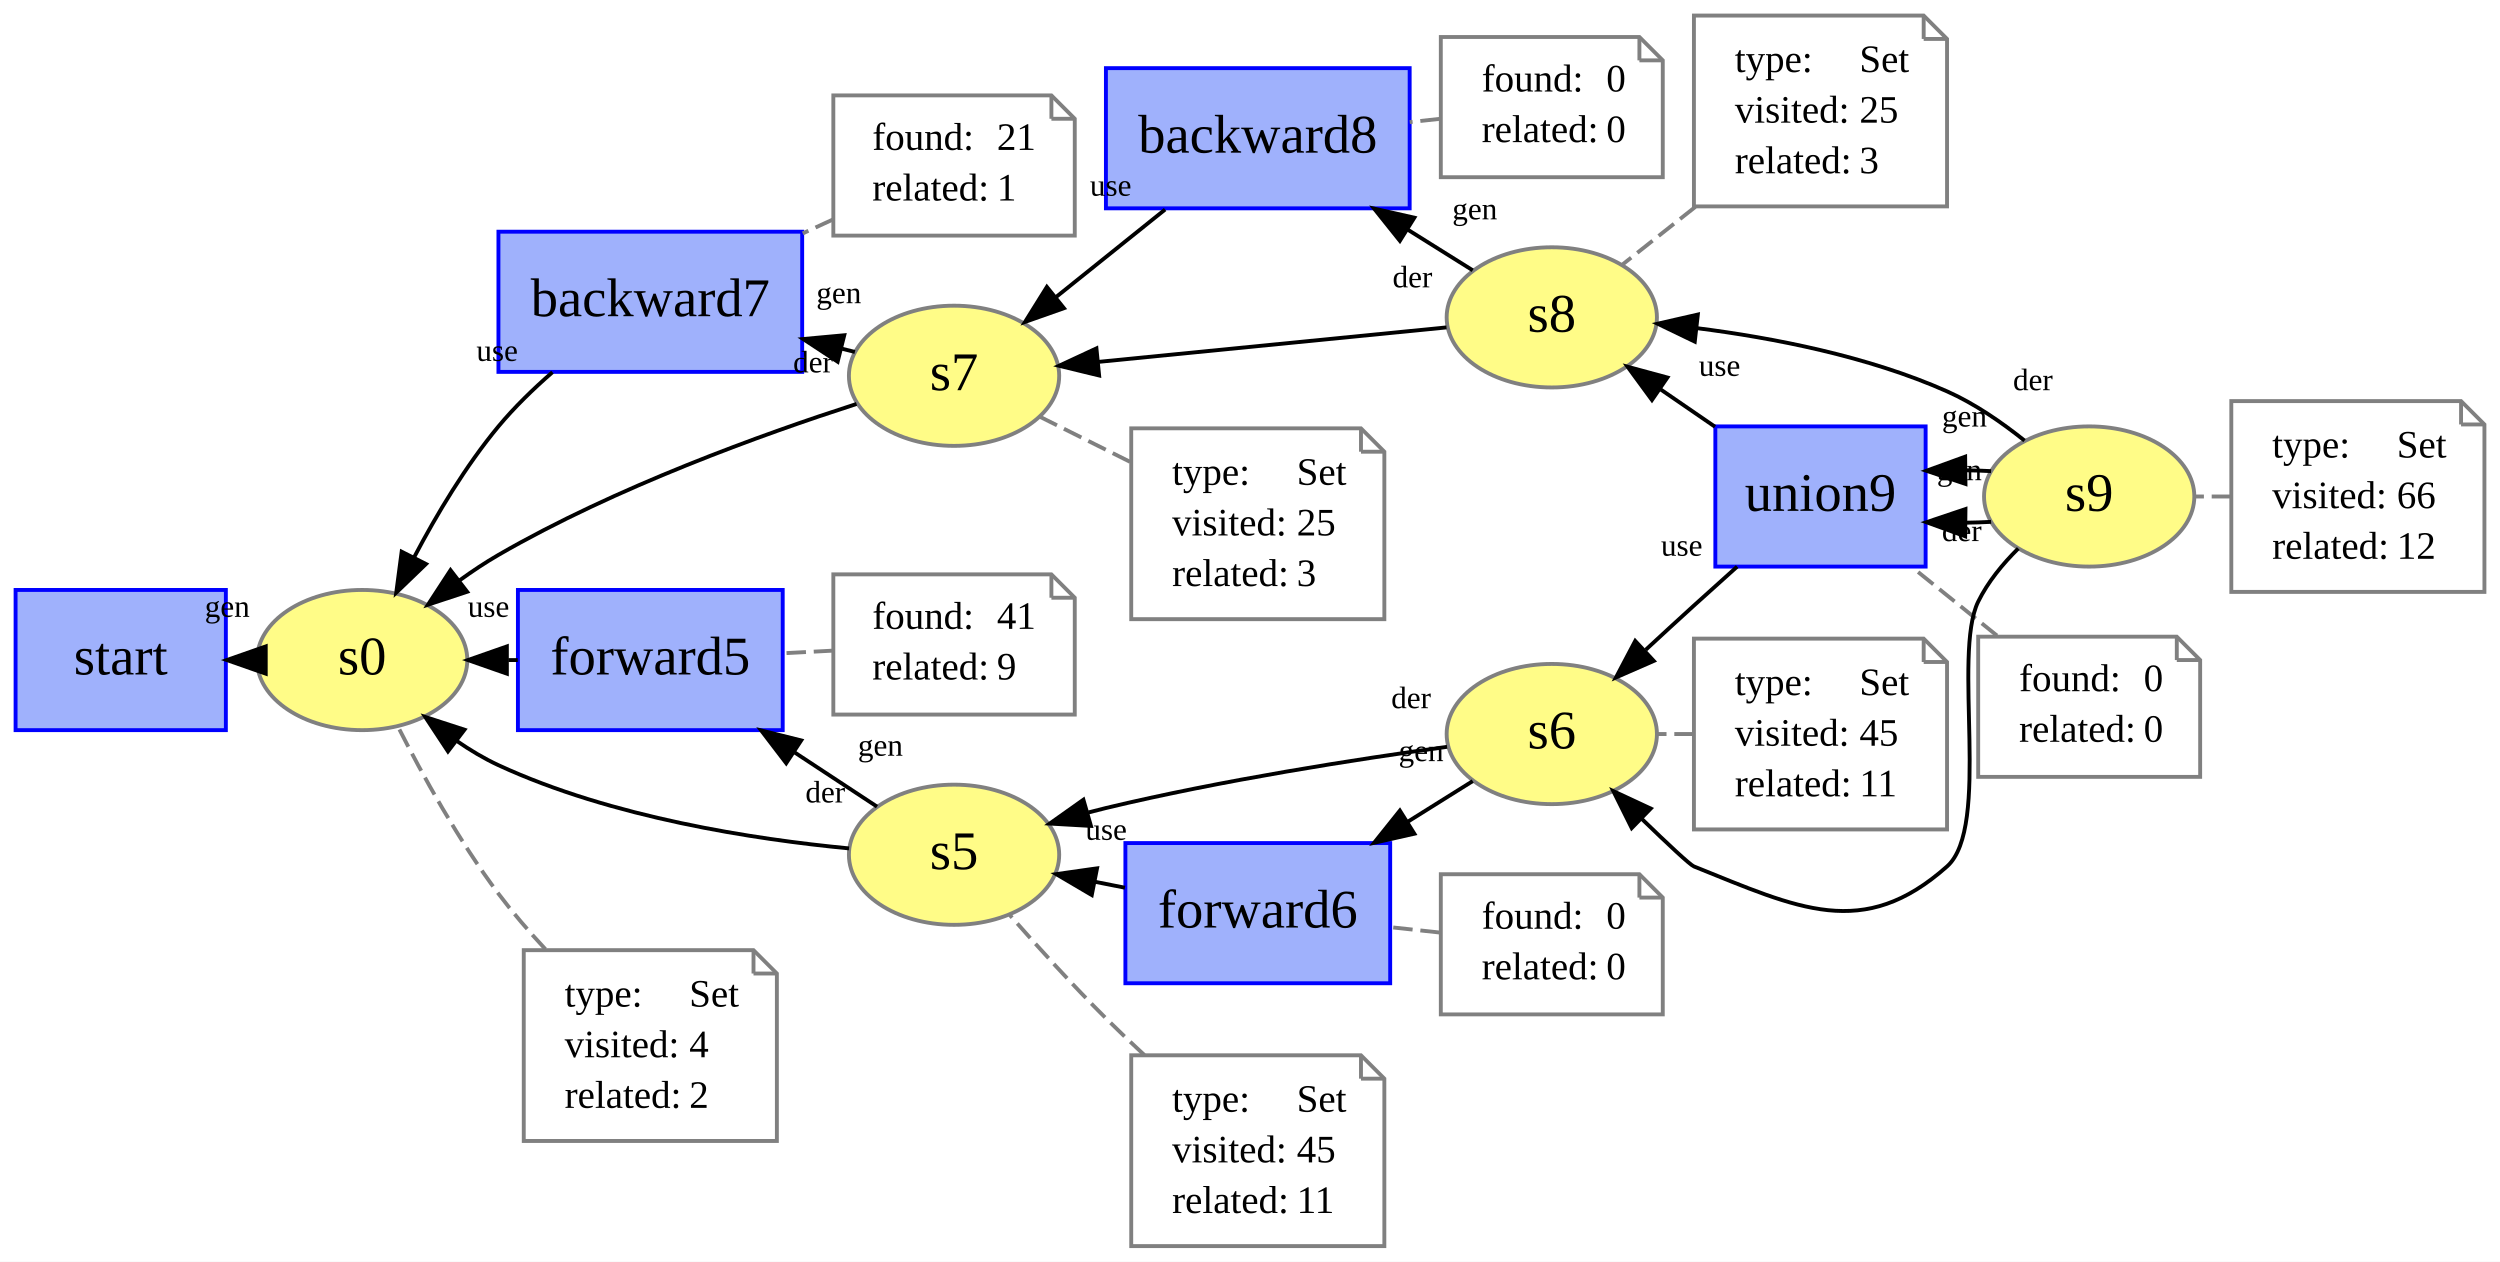
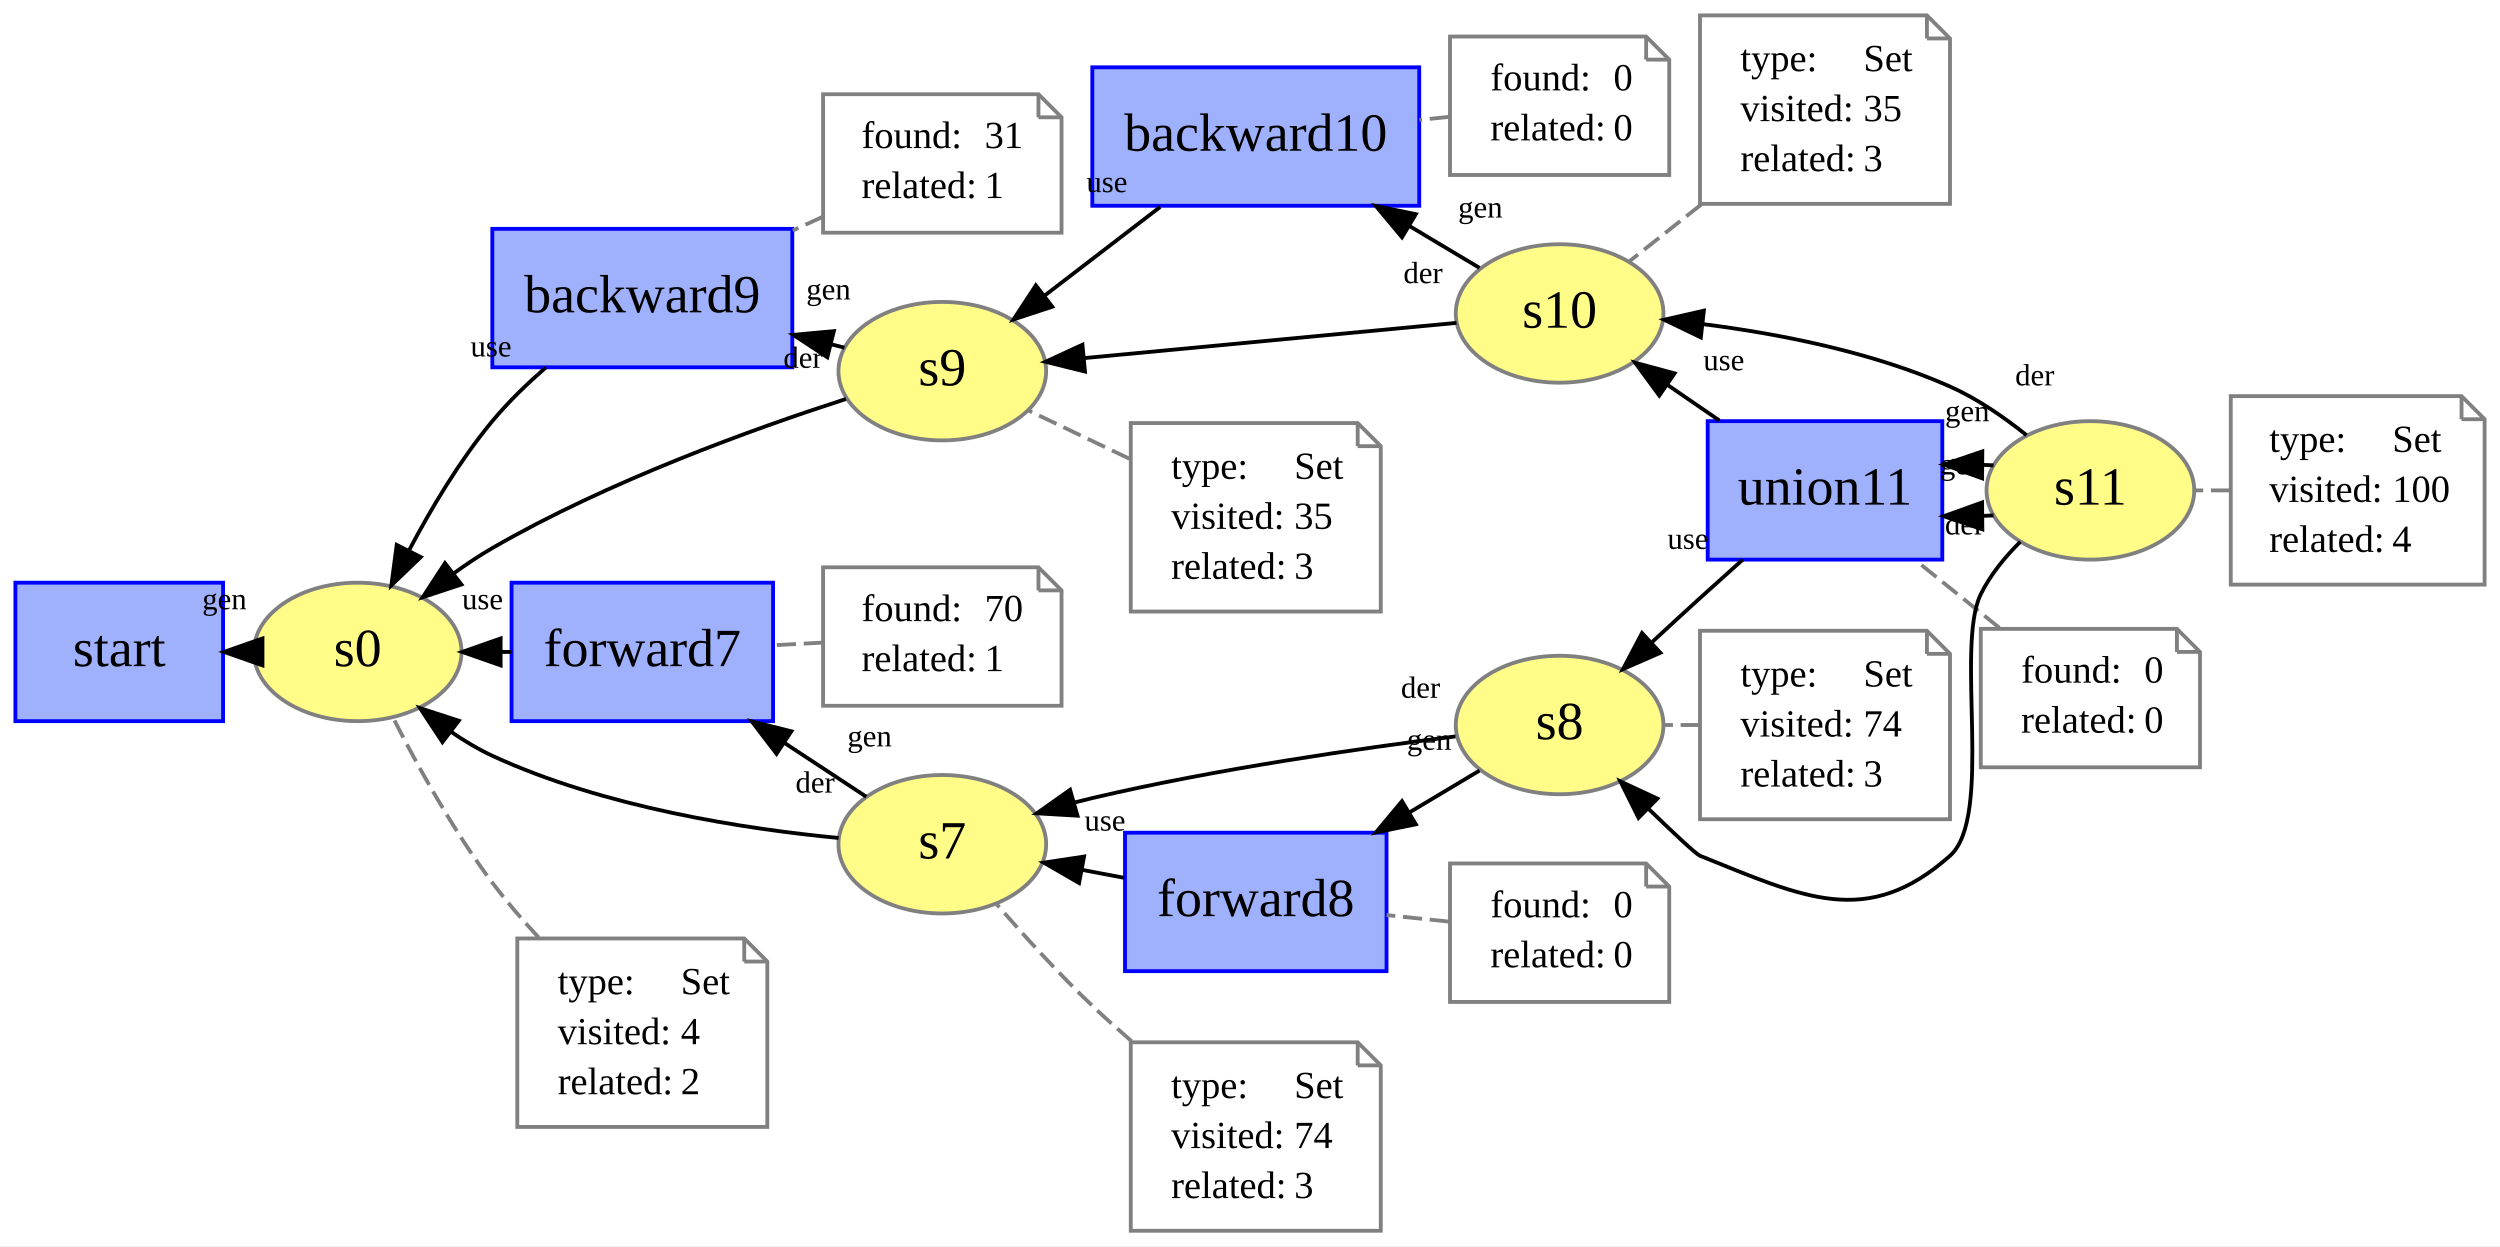
- <svg xmlns="http://www.w3.org/2000/svg" xmlns:xlink="http://www.w3.org/1999/xlink" width="642pt" height="324pt" viewBox="0.00 0.00 642.00 324.00">
+ <svg xmlns="http://www.w3.org/2000/svg" xmlns:xlink="http://www.w3.org/1999/xlink" width="650pt" height="324pt" viewBox="0.00 0.00 650.00 324.00">
  <g id="graph0" class="graph" transform="scale(1 1) rotate(0) translate(4 320)">
-     <polygon fill="white" stroke="none" points="-4,4 -4,-320 638,-320 638,4 -4,4" />
+     <polygon fill="white" stroke="none" points="-4,4 -4,-320 646,-320 646,4 -4,4" />
    <g id="node1" class="node">
      <g id="a_node1">
-         <a xlink:href="http://example.org/union9" xlink:title="union9">
-           <polygon fill="#9fb1fc" stroke="#0000ff" points="490.5,-210.5 436.5,-210.5 436.5,-174.5 490.5,-174.5 490.5,-210.5" />
-           <text text-anchor="middle" x="463.5" y="-188.8" font-family="Times New Roman,serif" font-size="14.00">union9</text>
+         <a xlink:href="http://example.org/union11" xlink:title="union11">
+           <polygon fill="#9fb1fc" stroke="#0000ff" points="501,-210.5 440,-210.5 440,-174.5 501,-174.5 501,-210.5" />
+           <text text-anchor="middle" x="470.5" y="-188.8" font-family="Times New Roman,serif" font-size="14.00">union11</text>
        </a>
      </g>
    </g>
    <g id="node14" class="node">
      <g id="a_node14">
-         <a xlink:href="http://example.org/s6" xlink:title="s6">
-           <ellipse fill="#fffc87" stroke="#808080" cx="394.5" cy="-131.5" rx="27" ry="18" />
-           <text text-anchor="middle" x="394.5" y="-127.8" font-family="Times New Roman,serif" font-size="14.00">s6</text>
+         <a xlink:href="http://example.org/s8" xlink:title="s8">
+           <ellipse fill="#fffc87" stroke="#808080" cx="401.5" cy="-131.5" rx="27" ry="18" />
+           <text text-anchor="middle" x="401.5" y="-127.8" font-family="Times New Roman,serif" font-size="14.00">s8</text>
        </a>
      </g>
    </g>
    <g id="edge12" class="edge">
-       <path fill="none" stroke="black" d="M442.107,-174.492C438.398,-171.183 434.573,-167.748 431,-164.5 426.978,-160.844 422.726,-156.932 418.615,-153.126" />
-       <polygon fill="black" stroke="black" points="420.691,-150.277 410.983,-146.032 415.925,-155.404 420.691,-150.277" />
-       <text text-anchor="middle" x="427.861" y="-177.287" font-family="Times New Roman,serif" font-size="8.00">use</text>
+       <path fill="none" stroke="black" d="M449.107,-174.492C445.398,-171.183 441.573,-167.748 438,-164.5 433.978,-160.844 429.726,-156.932 425.615,-153.126" />
+       <polygon fill="black" stroke="black" points="427.691,-150.277 417.983,-146.032 422.925,-155.404 427.691,-150.277" />
+       <text text-anchor="middle" x="434.861" y="-177.287" font-family="Times New Roman,serif" font-size="8.00">use</text>
    </g>
    <g id="node16" class="node">
      <g id="a_node16">
-         <a xlink:href="http://example.org/s8" xlink:title="s8">
-           <ellipse fill="#fffc87" stroke="#808080" cx="394.5" cy="-238.5" rx="27" ry="18" />
-           <text text-anchor="middle" x="394.5" y="-234.8" font-family="Times New Roman,serif" font-size="14.00">s8</text>
+         <a xlink:href="http://example.org/s10" xlink:title="s10">
+           <ellipse fill="#fffc87" stroke="#808080" cx="401.5" cy="-238.5" rx="27" ry="18" />
+           <text text-anchor="middle" x="401.5" y="-234.8" font-family="Times New Roman,serif" font-size="14.00">s10</text>
        </a>
      </g>
    </g>
    <g id="edge15" class="edge">
-       <path fill="none" stroke="black" d="M436.404,-210.417C431.837,-213.553 427.076,-216.821 422.485,-219.973" />
-       <polygon fill="black" stroke="black" points="420.223,-217.28 413.96,-225.826 424.185,-223.051 420.223,-217.28" />
-       <text text-anchor="middle" x="437.574" y="-223.471" font-family="Times New Roman,serif" font-size="8.00">use</text>
+       <path fill="none" stroke="black" d="M443.02,-210.68C438.562,-213.741 433.93,-216.921 429.461,-219.99" />
+       <polygon fill="black" stroke="black" points="427.415,-217.149 421.152,-225.694 431.377,-222.919 427.415,-217.149" />
+       <text text-anchor="middle" x="444.189" y="-223.735" font-family="Times New Roman,serif" font-size="8.00">use</text>
    </g>
    <g id="node2" class="node">
-       <polygon fill="none" stroke="gray" points="555,-156.5 504,-156.5 504,-120.5 561,-120.5 561,-150.5 555,-156.5" />
-       <polyline fill="none" stroke="gray" points="555,-156.5 555,-150.5 " />
-       <polyline fill="none" stroke="gray" points="561,-150.5 555,-150.5 " />
-       <text text-anchor="start" x="514.5" y="-142.5" font-family="Times New Roman,serif" font-size="10.00">found:</text>
-       <text text-anchor="start" x="546.5" y="-142.5" font-family="Times New Roman,serif" font-size="10.00">0</text>
-       <text text-anchor="start" x="514.5" y="-129.5" font-family="Times New Roman,serif" font-size="10.00">related:</text>
-       <text text-anchor="start" x="546.5" y="-129.5" font-family="Times New Roman,serif" font-size="10.00">0</text>
+       <polygon fill="none" stroke="gray" points="562,-156.5 511,-156.5 511,-120.5 568,-120.5 568,-150.5 562,-156.5" />
+       <polyline fill="none" stroke="gray" points="562,-156.5 562,-150.5 " />
+       <polyline fill="none" stroke="gray" points="568,-150.5 562,-150.5 " />
+       <text text-anchor="start" x="521.5" y="-142.5" font-family="Times New Roman,serif" font-size="10.00">found:</text>
+       <text text-anchor="start" x="553.5" y="-142.5" font-family="Times New Roman,serif" font-size="10.00">0</text>
+       <text text-anchor="start" x="521.5" y="-129.5" font-family="Times New Roman,serif" font-size="10.00">related:</text>
+       <text text-anchor="start" x="553.5" y="-129.5" font-family="Times New Roman,serif" font-size="10.00">0</text>
    </g>
    <g id="edge1" class="edge">
-       <path fill="none" stroke="gray" stroke-dasharray="5,2" d="M508.817,-156.782C501.832,-162.412 494.143,-168.608 487.16,-174.237" />
+       <path fill="none" stroke="gray" stroke-dasharray="5,2" d="M515.817,-156.782C508.832,-162.412 501.143,-168.608 494.16,-174.237" />
    </g>
    <g id="node3" class="node">
      <g id="a_node3">
-         <a xlink:href="http://example.org/forward6" xlink:title="forward6">
-           <polygon fill="#9fb1fc" stroke="#0000ff" points="353,-103.5 285,-103.5 285,-67.5 353,-67.5 353,-103.5" />
-           <text text-anchor="middle" x="319" y="-81.8" font-family="Times New Roman,serif" font-size="14.00">forward6</text>
+         <a xlink:href="http://example.org/forward8" xlink:title="forward8">
+           <polygon fill="#9fb1fc" stroke="#0000ff" points="356.5,-103.5 288.5,-103.5 288.5,-67.5 356.5,-67.5 356.5,-103.5" />
+           <text text-anchor="middle" x="322.5" y="-81.8" font-family="Times New Roman,serif" font-size="14.00">forward8</text>
        </a>
      </g>
    </g>
    <g id="node18" class="node">
      <g id="a_node18">
-         <a xlink:href="http://example.org/s5" xlink:title="s5">
+         <a xlink:href="http://example.org/s7" xlink:title="s7">
          <ellipse fill="#fffc87" stroke="#808080" cx="241" cy="-100.5" rx="27" ry="18" />
-           <text text-anchor="middle" x="241" y="-96.8" font-family="Times New Roman,serif" font-size="14.00">s5</text>
+           <text text-anchor="middle" x="241" y="-96.8" font-family="Times New Roman,serif" font-size="14.00">s7</text>
        </a>
      </g>
    </g>
    <g id="edge18" class="edge">
-       <path fill="none" stroke="black" d="M284.886,-92.036C282.296,-92.547 279.675,-93.064 277.073,-93.578" />
-       <polygon fill="black" stroke="black" points="276.364,-90.15 267.231,-95.52 277.72,-97.017 276.364,-90.15" />
-       <text text-anchor="middle" x="280.044" y="-104.332" font-family="Times New Roman,serif" font-size="8.00">use</text>
+       <path fill="none" stroke="black" d="M288.245,-91.774C284.647,-92.453 280.976,-93.146 277.355,-93.829" />
+       <polygon fill="black" stroke="black" points="276.557,-90.418 267.38,-95.711 277.855,-97.296 276.557,-90.418" />
+       <text text-anchor="middle" x="283.284" y="-104.03" font-family="Times New Roman,serif" font-size="8.00">use</text>
    </g>
    <g id="node4" class="node">
-       <polygon fill="none" stroke="gray" points="417,-95.5 366,-95.5 366,-59.5 423,-59.5 423,-89.5 417,-95.5" />
-       <polyline fill="none" stroke="gray" points="417,-95.5 417,-89.5 " />
-       <polyline fill="none" stroke="gray" points="423,-89.5 417,-89.5 " />
-       <text text-anchor="start" x="376.5" y="-81.5" font-family="Times New Roman,serif" font-size="10.00">found:</text>
-       <text text-anchor="start" x="408.5" y="-81.5" font-family="Times New Roman,serif" font-size="10.00">0</text>
-       <text text-anchor="start" x="376.5" y="-68.5" font-family="Times New Roman,serif" font-size="10.00">related:</text>
-       <text text-anchor="start" x="408.5" y="-68.5" font-family="Times New Roman,serif" font-size="10.00">0</text>
+       <polygon fill="none" stroke="gray" points="424,-95.5 373,-95.5 373,-59.5 430,-59.5 430,-89.5 424,-95.5" />
+       <polyline fill="none" stroke="gray" points="424,-95.5 424,-89.5 " />
+       <polyline fill="none" stroke="gray" points="430,-89.5 424,-89.5 " />
+       <text text-anchor="start" x="383.5" y="-81.5" font-family="Times New Roman,serif" font-size="10.00">found:</text>
+       <text text-anchor="start" x="415.5" y="-81.5" font-family="Times New Roman,serif" font-size="10.00">0</text>
+       <text text-anchor="start" x="383.5" y="-68.5" font-family="Times New Roman,serif" font-size="10.00">related:</text>
+       <text text-anchor="start" x="415.5" y="-68.5" font-family="Times New Roman,serif" font-size="10.00">0</text>
    </g>
    <g id="edge2" class="edge">
-       <path fill="none" stroke="gray" stroke-dasharray="5,2" d="M365.713,-80.525C361.648,-80.967 357.427,-81.426 353.266,-81.879" />
+       <path fill="none" stroke="gray" stroke-dasharray="5,2" d="M372.701,-80.388C367.446,-80.934 361.901,-81.51 356.504,-82.071" />
    </g>
    <g id="node5" class="node">
      <g id="a_node5">
-         <a xlink:href="http://example.org/backward8" xlink:title="backward8">
-           <polygon fill="#9fb1fc" stroke="#0000ff" points="358,-302.5 280,-302.5 280,-266.5 358,-266.5 358,-302.5" />
-           <text text-anchor="middle" x="319" y="-280.8" font-family="Times New Roman,serif" font-size="14.00">backward8</text>
+         <a xlink:href="http://example.org/backward10" xlink:title="backward10">
+           <polygon fill="#9fb1fc" stroke="#0000ff" points="365,-302.5 280,-302.5 280,-266.5 365,-266.5 365,-302.5" />
+           <text text-anchor="middle" x="322.5" y="-280.8" font-family="Times New Roman,serif" font-size="14.00">backward10</text>
        </a>
      </g>
    </g>
    <g id="node20" class="node">
      <g id="a_node20">
-         <a xlink:href="http://example.org/s7" xlink:title="s7">
+         <a xlink:href="http://example.org/s9" xlink:title="s9">
          <ellipse fill="#fffc87" stroke="#808080" cx="241" cy="-223.5" rx="27" ry="18" />
-           <text text-anchor="middle" x="241" y="-219.8" font-family="Times New Roman,serif" font-size="14.00">s7</text>
+           <text text-anchor="middle" x="241" y="-219.8" font-family="Times New Roman,serif" font-size="14.00">s9</text>
        </a>
      </g>
    </g>
    <g id="edge21" class="edge">
-       <path fill="none" stroke="black" d="M295.197,-266.198C286.36,-259.105 276.209,-250.958 267.16,-243.694" />
-       <polygon fill="black" stroke="black" points="269.217,-240.857 259.228,-237.328 264.836,-246.317 269.217,-240.857" />
-       <text text-anchor="middle" x="281.217" y="-269.734" font-family="Times New Roman,serif" font-size="8.00">use</text>
+       <path fill="none" stroke="black" d="M297.647,-266.198C288.167,-258.924 277.242,-250.541 267.596,-243.14" />
+       <polygon fill="black" stroke="black" points="269.582,-240.252 259.517,-236.941 265.32,-245.805 269.582,-240.252" />
+       <text text-anchor="middle" x="283.789" y="-270.039" font-family="Times New Roman,serif" font-size="8.00">use</text>
    </g>
    <g id="node6" class="node">
-       <polygon fill="none" stroke="gray" points="417,-310.5 366,-310.5 366,-274.5 423,-274.5 423,-304.5 417,-310.5" />
-       <polyline fill="none" stroke="gray" points="417,-310.5 417,-304.5 " />
-       <polyline fill="none" stroke="gray" points="423,-304.5 417,-304.5 " />
-       <text text-anchor="start" x="376.5" y="-296.5" font-family="Times New Roman,serif" font-size="10.00">found:</text>
-       <text text-anchor="start" x="408.5" y="-296.5" font-family="Times New Roman,serif" font-size="10.00">0</text>
-       <text text-anchor="start" x="376.5" y="-283.5" font-family="Times New Roman,serif" font-size="10.00">related:</text>
-       <text text-anchor="start" x="408.5" y="-283.5" font-family="Times New Roman,serif" font-size="10.00">0</text>
+       <polygon fill="none" stroke="gray" points="424,-310.5 373,-310.5 373,-274.5 430,-274.5 430,-304.5 424,-310.5" />
+       <polyline fill="none" stroke="gray" points="424,-310.5 424,-304.5 " />
+       <polyline fill="none" stroke="gray" points="430,-304.5 424,-304.5 " />
+       <text text-anchor="start" x="383.5" y="-296.5" font-family="Times New Roman,serif" font-size="10.00">found:</text>
+       <text text-anchor="start" x="415.5" y="-296.5" font-family="Times New Roman,serif" font-size="10.00">0</text>
+       <text text-anchor="start" x="383.5" y="-283.5" font-family="Times New Roman,serif" font-size="10.00">related:</text>
+       <text text-anchor="start" x="415.5" y="-283.5" font-family="Times New Roman,serif" font-size="10.00">0</text>
    </g>
    <g id="edge3" class="edge">
-       <path fill="none" stroke="gray" stroke-dasharray="5,2" d="M365.713,-289.476C363.192,-289.201 360.612,-288.92 358.023,-288.639" />
+       <path fill="none" stroke="gray" stroke-dasharray="5,2" d="M372.701,-289.612C370.203,-289.352 367.639,-289.086 365.057,-288.818" />
    </g>
    <g id="node7" class="node">
      <g id="a_node7">
-         <a xlink:href="http://example.org/forward5" xlink:title="forward5">
+         <a xlink:href="http://example.org/forward7" xlink:title="forward7">
          <polygon fill="#9fb1fc" stroke="#0000ff" points="197,-168.5 129,-168.5 129,-132.5 197,-132.5 197,-168.5" />
-           <text text-anchor="middle" x="163" y="-146.8" font-family="Times New Roman,serif" font-size="14.00">forward5</text>
+           <text text-anchor="middle" x="163" y="-146.8" font-family="Times New Roman,serif" font-size="14.00">forward7</text>
        </a>
      </g>
    </g>
    <g id="node22" class="node">
      <g id="a_node22">
        <a xlink:href="http://example.org/s0" xlink:title="s0">
          <ellipse fill="#fffc87" stroke="#808080" cx="89" cy="-150.5" rx="27" ry="18" />
          <text text-anchor="middle" x="89" y="-146.8" font-family="Times New Roman,serif" font-size="14.00">s0</text>
        </a>
      </g>
    </g>
    <g id="edge24" class="edge">
      <path fill="none" stroke="black" d="M128.95,-150.5C128.146,-150.5 127.34,-150.5 126.534,-150.5" />
      <polygon fill="black" stroke="black" points="126.162,-147 116.162,-150.5 126.162,-154 126.162,-147" />
      <text text-anchor="middle" x="121.45" y="-161.59" font-family="Times New Roman,serif" font-size="8.00">use</text>
    </g>
    <g id="node8" class="node">
      <polygon fill="none" stroke="gray" points="266,-172.5 210,-172.5 210,-136.5 272,-136.5 272,-166.5 266,-172.5" />
      <polyline fill="none" stroke="gray" points="266,-172.5 266,-166.5 " />
      <polyline fill="none" stroke="gray" points="272,-166.5 266,-166.5 " />
      <text text-anchor="start" x="220" y="-158.5" font-family="Times New Roman,serif" font-size="10.00">found:</text>
-       <text text-anchor="start" x="252" y="-158.5" font-family="Times New Roman,serif" font-size="10.00">41</text>
+       <text text-anchor="start" x="252" y="-158.5" font-family="Times New Roman,serif" font-size="10.00">70</text>
      <text text-anchor="start" x="220" y="-145.5" font-family="Times New Roman,serif" font-size="10.00">related:</text>
-       <text text-anchor="start" x="252" y="-145.5" font-family="Times New Roman,serif" font-size="10.00">9</text>
+       <text text-anchor="start" x="252" y="-145.5" font-family="Times New Roman,serif" font-size="10.00">1</text>
    </g>
    <g id="edge4" class="edge">
      <path fill="none" stroke="gray" stroke-dasharray="5,2" d="M209.963,-152.919C205.731,-152.696 201.361,-152.466 197.076,-152.241" />
    </g>
    <g id="node9" class="node">
      <g id="a_node9">
-         <a xlink:href="http://example.org/backward7" xlink:title="backward7">
+         <a xlink:href="http://example.org/backward9" xlink:title="backward9">
          <polygon fill="#9fb1fc" stroke="#0000ff" points="202,-260.5 124,-260.5 124,-224.5 202,-224.5 202,-260.5" />
-           <text text-anchor="middle" x="163" y="-238.8" font-family="Times New Roman,serif" font-size="14.00">backward7</text>
+           <text text-anchor="middle" x="163" y="-238.8" font-family="Times New Roman,serif" font-size="14.00">backward9</text>
        </a>
      </g>
    </g>
    <g id="edge27" class="edge">
      <path fill="none" stroke="black" d="M137.874,-224.42C132.974,-220.154 128.078,-215.409 124,-210.5 115.597,-200.385 108.146,-187.906 102.377,-176.953" />
      <polygon fill="black" stroke="black" points="105.394,-175.163 97.759,-167.818 99.147,-178.321 105.394,-175.163" />
      <text text-anchor="middle" x="123.66" y="-227.312" font-family="Times New Roman,serif" font-size="8.00">use</text>
    </g>
    <g id="node10" class="node">
      <polygon fill="none" stroke="gray" points="266,-295.5 210,-295.5 210,-259.5 272,-259.5 272,-289.5 266,-295.5" />
      <polyline fill="none" stroke="gray" points="266,-295.5 266,-289.5 " />
      <polyline fill="none" stroke="gray" points="272,-289.5 266,-289.5 " />
      <text text-anchor="start" x="220" y="-281.5" font-family="Times New Roman,serif" font-size="10.00">found:</text>
-       <text text-anchor="start" x="252" y="-281.5" font-family="Times New Roman,serif" font-size="10.00">21</text>
+       <text text-anchor="start" x="252" y="-281.5" font-family="Times New Roman,serif" font-size="10.00">31</text>
      <text text-anchor="start" x="220" y="-268.5" font-family="Times New Roman,serif" font-size="10.00">related:</text>
      <text text-anchor="start" x="252" y="-268.5" font-family="Times New Roman,serif" font-size="10.00">1</text>
    </g>
    <g id="edge5" class="edge">
      <path fill="none" stroke="gray" stroke-dasharray="5,2" d="M209.963,-263.667C207.39,-262.482 204.767,-261.274 202.143,-260.066" />
    </g>
    <g id="node11" class="node">
      <g id="a_node11">
        <a xlink:href="http://example.org/start" xlink:title="start">
          <polygon fill="#9fb1fc" stroke="#0000ff" points="54,-168.5 0,-168.5 0,-132.5 54,-132.5 54,-168.5" />
          <text text-anchor="middle" x="27" y="-146.8" font-family="Times New Roman,serif" font-size="14.00">start</text>
        </a>
      </g>
    </g>
    <g id="node12" class="node">
      <g id="a_node12">
-         <a xlink:href="http://example.org/s9" xlink:title="s9">
-           <ellipse fill="#fffc87" stroke="#808080" cx="532.5" cy="-192.5" rx="27" ry="18" />
-           <text text-anchor="middle" x="532.5" y="-188.8" font-family="Times New Roman,serif" font-size="14.00">s9</text>
+         <a xlink:href="http://example.org/s11" xlink:title="s11">
+           <ellipse fill="#fffc87" stroke="#808080" cx="539.5" cy="-192.5" rx="27" ry="18" />
+           <text text-anchor="middle" x="539.5" y="-188.8" font-family="Times New Roman,serif" font-size="14.00">s11</text>
        </a>
      </g>
    </g>
    <g id="edge13" class="edge">
-       <path fill="none" stroke="black" d="M507.311,-185.987C505.203,-185.877 503.041,-185.805 500.863,-185.772" />
-       <polygon fill="black" stroke="black" points="500.649,-182.274 490.692,-185.895 500.733,-189.274 500.649,-182.274" />
-       <text text-anchor="middle" x="499.169" y="-196.685" font-family="Times New Roman,serif" font-size="8.00">gen</text>
+       <path fill="none" stroke="black" d="M514.311,-185.987C513.393,-185.939 512.465,-185.899 511.529,-185.865" />
+       <polygon fill="black" stroke="black" points="511.402,-182.364 501.375,-185.785 511.347,-189.364 511.402,-182.364" />
+       <text text-anchor="middle" x="506.155" y="-196.676" font-family="Times New Roman,serif" font-size="8.00">gen</text>
    </g>
    <g id="edge16" class="edge">
-       <path fill="none" stroke="black" d="M507.311,-199.013C505.203,-199.123 503.041,-199.195 500.863,-199.228" />
-       <polygon fill="black" stroke="black" points="500.733,-195.726 490.692,-199.105 500.649,-202.726 500.733,-195.726" />
-       <text text-anchor="middle" x="500.473" y="-210.463" font-family="Times New Roman,serif" font-size="8.00">gen</text>
+       <path fill="none" stroke="black" d="M514.311,-199.013C513.393,-199.061 512.465,-199.101 511.529,-199.135" />
+       <polygon fill="black" stroke="black" points="511.347,-195.636 501.375,-199.215 511.402,-202.636 511.347,-195.636" />
+       <text text-anchor="middle" x="507.488" y="-210.471" font-family="Times New Roman,serif" font-size="8.00">gen</text>
    </g>
    <g id="edge14" class="edge">
-       <path fill="none" stroke="black" d="M514.29,-179.147C510.285,-175.188 506.474,-170.546 504,-165.5 497.302,-151.838 507.37,-107.611 496,-97.5 474.412,-78.303 457.808,-86.733 431,-97.5 429.997,-97.903 424.224,-103.315 417.616,-109.707" />
-       <polygon fill="black" stroke="black" points="415.02,-107.351 410.303,-116.838 419.907,-112.363 415.02,-107.351" />
-       <text text-anchor="middle" x="499.779" y="-181.048" font-family="Times New Roman,serif" font-size="8.00">der</text>
+       <path fill="none" stroke="black" d="M521.29,-179.147C517.285,-175.188 513.474,-170.546 511,-165.5 504.302,-151.838 514.37,-107.611 503,-97.5 481.412,-78.303 464.808,-86.733 438,-97.5 436.997,-97.903 431.224,-103.315 424.616,-109.707" />
+       <polygon fill="black" stroke="black" points="422.02,-107.351 417.303,-116.838 426.907,-112.363 422.02,-107.351" />
+       <text text-anchor="middle" x="506.779" y="-181.048" font-family="Times New Roman,serif" font-size="8.00">der</text>
    </g>
    <g id="edge17" class="edge">
-       <path fill="none" stroke="black" d="M515.9,-206.853C510.039,-211.545 503.075,-216.353 496,-219.5 475.784,-228.493 451.437,-233.233 431.771,-235.729" />
-       <polygon fill="black" stroke="black" points="431.217,-232.269 421.673,-236.87 432.002,-239.225 431.217,-232.269" />
-       <text text-anchor="middle" x="518.041" y="-219.8" font-family="Times New Roman,serif" font-size="8.00">der</text>
+       <path fill="none" stroke="black" d="M522.9,-206.853C517.039,-211.545 510.075,-216.353 503,-219.5 482.784,-228.493 458.437,-233.233 438.771,-235.729" />
+       <polygon fill="black" stroke="black" points="438.217,-232.269 428.673,-236.87 439.002,-239.225 438.217,-232.269" />
+       <text text-anchor="middle" x="525.041" y="-219.8" font-family="Times New Roman,serif" font-size="8.00">der</text>
    </g>
    <g id="node13" class="node">
-       <polygon fill="none" stroke="gray" points="628,-217 569,-217 569,-168 634,-168 634,-211 628,-217" />
-       <polyline fill="none" stroke="gray" points="628,-217 628,-211 " />
-       <polyline fill="none" stroke="gray" points="634,-211 628,-211 " />
-       <text text-anchor="start" x="579.5" y="-202.5" font-family="Times New Roman,serif" font-size="10.00">type:</text>
-       <text text-anchor="start" x="611.5" y="-202.5" font-family="Times New Roman,serif" font-size="10.00">Set</text>
-       <text text-anchor="start" x="579.5" y="-189.5" font-family="Times New Roman,serif" font-size="10.00">visited:</text>
-       <text text-anchor="start" x="611.5" y="-189.5" font-family="Times New Roman,serif" font-size="10.00">66</text>
-       <text text-anchor="start" x="579.5" y="-176.5" font-family="Times New Roman,serif" font-size="10.00">related:</text>
-       <text text-anchor="start" x="611.5" y="-176.5" font-family="Times New Roman,serif" font-size="10.00">12</text>
+       <polygon fill="none" stroke="gray" points="636,-217 576,-217 576,-168 642,-168 642,-211 636,-217" />
+       <polyline fill="none" stroke="gray" points="636,-217 636,-211 " />
+       <polyline fill="none" stroke="gray" points="642,-211 636,-211 " />
+       <text text-anchor="start" x="586" y="-202.5" font-family="Times New Roman,serif" font-size="10.00">type:</text>
+       <text text-anchor="start" x="618" y="-202.5" font-family="Times New Roman,serif" font-size="10.00">Set</text>
+       <text text-anchor="start" x="586" y="-189.5" font-family="Times New Roman,serif" font-size="10.00">visited:</text>
+       <text text-anchor="start" x="618" y="-189.5" font-family="Times New Roman,serif" font-size="10.00">100</text>
+       <text text-anchor="start" x="586" y="-176.5" font-family="Times New Roman,serif" font-size="10.00">related:</text>
+       <text text-anchor="start" x="618" y="-176.5" font-family="Times New Roman,serif" font-size="10.00">4</text>
    </g>
    <g id="edge6" class="edge">
-       <path fill="none" stroke="gray" stroke-dasharray="5,2" d="M568.962,-192.5C565.839,-192.5 562.694,-192.5 559.635,-192.5" />
+       <path fill="none" stroke="gray" stroke-dasharray="5,2" d="M575.832,-192.5C572.708,-192.5 569.566,-192.5 566.513,-192.5" />
    </g>
    <g id="edge19" class="edge">
-       <path fill="none" stroke="black" d="M374.189,-119.414C368.988,-116.159 363.18,-112.524 357.352,-108.877" />
-       <polygon fill="black" stroke="black" points="359.201,-105.905 348.868,-103.567 355.488,-111.839 359.201,-105.905" />
-       <text text-anchor="middle" x="360.94" y="-124.547" font-family="Times New Roman,serif" font-size="8.00">gen</text>
+       <path fill="none" stroke="black" d="M380.671,-119.654C375.034,-116.286 368.692,-112.498 362.339,-108.702" />
+       <polygon fill="black" stroke="black" points="364.112,-105.685 353.732,-103.561 360.522,-111.694 364.112,-105.685" />
+       <text text-anchor="middle" x="367.57" y="-125.059" font-family="Times New Roman,serif" font-size="8.00">gen</text>
    </g>
    <g id="edge20" class="edge">
-       <path fill="none" stroke="black" d="M367.599,-128.217C344.458,-125.035 309.722,-119.643 280,-112.5 278.529,-112.146 277.031,-111.765 275.523,-111.365" />
-       <polygon fill="black" stroke="black" points="276.151,-107.904 265.573,-108.507 274.218,-114.632 276.151,-107.904" />
-       <text text-anchor="middle" x="358.366" y="-138.139" font-family="Times New Roman,serif" font-size="8.00">der</text>
+       <path fill="none" stroke="black" d="M374.426,-128.532C349.871,-125.468 312.16,-120.069 280,-112.5 278.527,-112.153 277.028,-111.778 275.519,-111.382" />
+       <polygon fill="black" stroke="black" points="276.141,-107.92 265.565,-108.542 274.221,-114.652 276.141,-107.92" />
+       <text text-anchor="middle" x="365.34" y="-138.567" font-family="Times New Roman,serif" font-size="8.00">der</text>
    </g>
    <g id="node15" class="node">
-       <polygon fill="none" stroke="gray" points="490,-156 431,-156 431,-107 496,-107 496,-150 490,-156" />
-       <polyline fill="none" stroke="gray" points="490,-156 490,-150 " />
-       <polyline fill="none" stroke="gray" points="496,-150 490,-150 " />
-       <text text-anchor="start" x="441.5" y="-141.5" font-family="Times New Roman,serif" font-size="10.00">type:</text>
-       <text text-anchor="start" x="473.5" y="-141.5" font-family="Times New Roman,serif" font-size="10.00">Set</text>
-       <text text-anchor="start" x="441.5" y="-128.5" font-family="Times New Roman,serif" font-size="10.00">visited:</text>
-       <text text-anchor="start" x="473.5" y="-128.5" font-family="Times New Roman,serif" font-size="10.00">45</text>
-       <text text-anchor="start" x="441.5" y="-115.5" font-family="Times New Roman,serif" font-size="10.00">related:</text>
-       <text text-anchor="start" x="473.5" y="-115.5" font-family="Times New Roman,serif" font-size="10.00">11</text>
+       <polygon fill="none" stroke="gray" points="497,-156 438,-156 438,-107 503,-107 503,-150 497,-156" />
+       <polyline fill="none" stroke="gray" points="497,-156 497,-150 " />
+       <polyline fill="none" stroke="gray" points="503,-150 497,-150 " />
+       <text text-anchor="start" x="448.5" y="-141.5" font-family="Times New Roman,serif" font-size="10.00">type:</text>
+       <text text-anchor="start" x="480.5" y="-141.5" font-family="Times New Roman,serif" font-size="10.00">Set</text>
+       <text text-anchor="start" x="448.5" y="-128.5" font-family="Times New Roman,serif" font-size="10.00">visited:</text>
+       <text text-anchor="start" x="480.5" y="-128.5" font-family="Times New Roman,serif" font-size="10.00">74</text>
+       <text text-anchor="start" x="448.5" y="-115.5" font-family="Times New Roman,serif" font-size="10.00">related:</text>
+       <text text-anchor="start" x="480.5" y="-115.5" font-family="Times New Roman,serif" font-size="10.00">3</text>
    </g>
    <g id="edge7" class="edge">
-       <path fill="none" stroke="gray" stroke-dasharray="5,2" d="M430.962,-131.5C427.839,-131.5 424.694,-131.5 421.635,-131.5" />
+       <path fill="none" stroke="gray" stroke-dasharray="5,2" d="M437.962,-131.5C434.839,-131.5 431.694,-131.5 428.635,-131.5" />
    </g>
    <g id="edge22" class="edge">
-       <path fill="none" stroke="black" d="M374.189,-250.586C368.988,-253.841 363.18,-257.476 357.352,-261.123" />
-       <polygon fill="black" stroke="black" points="355.488,-258.161 348.868,-266.433 359.201,-264.095 355.488,-258.161" />
-       <text text-anchor="middle" x="374.723" y="-263.676" font-family="Times New Roman,serif" font-size="8.00">gen</text>
+       <path fill="none" stroke="black" d="M380.671,-250.346C375.034,-253.714 368.692,-257.502 362.339,-261.298" />
+       <polygon fill="black" stroke="black" points="360.522,-258.306 353.732,-266.439 364.112,-264.315 360.522,-258.306" />
+       <text text-anchor="middle" x="380.894" y="-263.444" font-family="Times New Roman,serif" font-size="8.00">gen</text>
    </g>
    <g id="edge23" class="edge">
-       <path fill="none" stroke="black" d="M367.456,-235.921C342.775,-233.478 305.49,-229.786 277.977,-227.062" />
-       <polygon fill="black" stroke="black" points="278.253,-223.572 267.957,-226.07 277.563,-230.538 278.253,-223.572" />
-       <text text-anchor="middle" x="358.713" y="-246.21" font-family="Times New Roman,serif" font-size="8.00">der</text>
+       <path fill="none" stroke="black" d="M374.681,-236.057C348.431,-233.572 307.541,-229.703 278.091,-226.916" />
+       <polygon fill="black" stroke="black" points="278.093,-223.4 267.807,-225.942 277.433,-230.369 278.093,-223.4" />
+       <text text-anchor="middle" x="365.991" y="-246.383" font-family="Times New Roman,serif" font-size="8.00">der</text>
    </g>
    <g id="node17" class="node">
-       <polygon fill="none" stroke="gray" points="490,-316 431,-316 431,-267 496,-267 496,-310 490,-316" />
-       <polyline fill="none" stroke="gray" points="490,-316 490,-310 " />
-       <polyline fill="none" stroke="gray" points="496,-310 490,-310 " />
-       <text text-anchor="start" x="441.5" y="-301.5" font-family="Times New Roman,serif" font-size="10.00">type:</text>
-       <text text-anchor="start" x="473.5" y="-301.5" font-family="Times New Roman,serif" font-size="10.00">Set</text>
-       <text text-anchor="start" x="441.5" y="-288.5" font-family="Times New Roman,serif" font-size="10.00">visited:</text>
-       <text text-anchor="start" x="473.5" y="-288.5" font-family="Times New Roman,serif" font-size="10.00">25</text>
-       <text text-anchor="start" x="441.5" y="-275.5" font-family="Times New Roman,serif" font-size="10.00">related:</text>
-       <text text-anchor="start" x="473.5" y="-275.5" font-family="Times New Roman,serif" font-size="10.00">3</text>
+       <polygon fill="none" stroke="gray" points="497,-316 438,-316 438,-267 503,-267 503,-310 497,-316" />
+       <polyline fill="none" stroke="gray" points="497,-316 497,-310 " />
+       <polyline fill="none" stroke="gray" points="503,-310 497,-310 " />
+       <text text-anchor="start" x="448.5" y="-301.5" font-family="Times New Roman,serif" font-size="10.00">type:</text>
+       <text text-anchor="start" x="480.5" y="-301.5" font-family="Times New Roman,serif" font-size="10.00">Set</text>
+       <text text-anchor="start" x="448.5" y="-288.5" font-family="Times New Roman,serif" font-size="10.00">visited:</text>
+       <text text-anchor="start" x="480.5" y="-288.5" font-family="Times New Roman,serif" font-size="10.00">35</text>
+       <text text-anchor="start" x="448.5" y="-275.5" font-family="Times New Roman,serif" font-size="10.00">related:</text>
+       <text text-anchor="start" x="480.5" y="-275.5" font-family="Times New Roman,serif" font-size="10.00">3</text>
    </g>
    <g id="edge8" class="edge">
-       <path fill="none" stroke="gray" stroke-dasharray="5,2" d="M431.354,-266.862C424.929,-261.78 418.389,-256.606 412.683,-252.093" />
+       <path fill="none" stroke="gray" stroke-dasharray="5,2" d="M438.354,-266.862C431.929,-261.78 425.389,-256.606 419.683,-252.093" />
    </g>
    <g id="edge25" class="edge">
      <path fill="none" stroke="black" d="M221.213,-112.86C214.768,-117.1 207.323,-121.998 199.978,-126.83" />
      <polygon fill="black" stroke="black" points="197.898,-124.009 191.468,-132.429 201.746,-129.857 197.898,-124.009" />
      <text text-anchor="middle" x="222.088" y="-125.934" font-family="Times New Roman,serif" font-size="8.00">gen</text>
    </g>
    <g id="edge26" class="edge">
      <path fill="none" stroke="black" d="M214.033,-102.129C189.783,-104.45 153.066,-110.048 124,-123.5 120.334,-125.197 116.713,-127.366 113.278,-129.736" />
      <polygon fill="black" stroke="black" points="111.04,-127.042 105.206,-135.886 115.282,-132.61 111.04,-127.042" />
      <text text-anchor="middle" x="207.928" y="-113.93" font-family="Times New Roman,serif" font-size="8.00">der</text>
    </g>
    <g id="node19" class="node">
-       <polygon fill="none" stroke="gray" points="345.5,-49 286.5,-49 286.5,-0 351.5,-0 351.5,-43 345.5,-49" />
-       <polyline fill="none" stroke="gray" points="345.5,-49 345.5,-43 " />
-       <polyline fill="none" stroke="gray" points="351.5,-43 345.5,-43 " />
-       <text text-anchor="start" x="297" y="-34.5" font-family="Times New Roman,serif" font-size="10.00">type:</text>
-       <text text-anchor="start" x="329" y="-34.5" font-family="Times New Roman,serif" font-size="10.00">Set</text>
-       <text text-anchor="start" x="297" y="-21.5" font-family="Times New Roman,serif" font-size="10.00">visited:</text>
-       <text text-anchor="start" x="329" y="-21.5" font-family="Times New Roman,serif" font-size="10.00">45</text>
-       <text text-anchor="start" x="297" y="-8.5" font-family="Times New Roman,serif" font-size="10.00">related:</text>
-       <text text-anchor="start" x="329" y="-8.5" font-family="Times New Roman,serif" font-size="10.00">11</text>
+       <polygon fill="none" stroke="gray" points="349,-49 290,-49 290,-0 355,-0 355,-43 349,-49" />
+       <polyline fill="none" stroke="gray" points="349,-49 349,-43 " />
+       <polyline fill="none" stroke="gray" points="355,-43 349,-43 " />
+       <text text-anchor="start" x="300.5" y="-34.5" font-family="Times New Roman,serif" font-size="10.00">type:</text>
+       <text text-anchor="start" x="332.5" y="-34.5" font-family="Times New Roman,serif" font-size="10.00">Set</text>
+       <text text-anchor="start" x="300.5" y="-21.5" font-family="Times New Roman,serif" font-size="10.00">visited:</text>
+       <text text-anchor="start" x="332.5" y="-21.5" font-family="Times New Roman,serif" font-size="10.00">74</text>
+       <text text-anchor="start" x="300.5" y="-8.5" font-family="Times New Roman,serif" font-size="10.00">related:</text>
+       <text text-anchor="start" x="332.5" y="-8.5" font-family="Times New Roman,serif" font-size="10.00">3</text>
    </g>
    <g id="edge9" class="edge">
-       <path fill="none" stroke="gray" stroke-dasharray="5,2" d="M289.879,-49.053C286.501,-52.18 283.138,-55.379 280,-58.5 271.494,-66.959 262.465,-76.894 255.343,-84.978" />
+       <path fill="none" stroke="gray" stroke-dasharray="5,2" d="M290.242,-49.257C286.721,-52.295 283.238,-55.417 280,-58.5 271.312,-66.772 262.274,-76.699 255.194,-84.824" />
    </g>
    <g id="edge28" class="edge">
      <path fill="none" stroke="black" d="M215.535,-229.616C214.472,-229.882 213.392,-230.152 212.301,-230.425" />
      <polygon fill="black" stroke="black" points="211.105,-227.116 202.252,-232.937 212.803,-233.907 211.105,-227.116" />
      <text text-anchor="middle" x="211.409" y="-242.138" font-family="Times New Roman,serif" font-size="8.00">gen</text>
    </g>
    <g id="edge29" class="edge">
      <path fill="none" stroke="black" d="M215.956,-216.266C191.817,-208.484 154.006,-194.854 124,-177.5 120.672,-175.575 117.321,-173.346 114.088,-171.01" />
      <polygon fill="black" stroke="black" points="115.962,-168.036 105.902,-164.712 111.693,-173.584 115.962,-168.036" />
      <text text-anchor="middle" x="204.775" y="-224.365" font-family="Times New Roman,serif" font-size="8.00">der</text>
    </g>
    <g id="node21" class="node">
-       <polygon fill="none" stroke="gray" points="345.5,-210 286.5,-210 286.5,-161 351.5,-161 351.5,-204 345.5,-210" />
-       <polyline fill="none" stroke="gray" points="345.5,-210 345.5,-204 " />
-       <polyline fill="none" stroke="gray" points="351.5,-204 345.5,-204 " />
-       <text text-anchor="start" x="297" y="-195.5" font-family="Times New Roman,serif" font-size="10.00">type:</text>
-       <text text-anchor="start" x="329" y="-195.5" font-family="Times New Roman,serif" font-size="10.00">Set</text>
-       <text text-anchor="start" x="297" y="-182.5" font-family="Times New Roman,serif" font-size="10.00">visited:</text>
-       <text text-anchor="start" x="329" y="-182.5" font-family="Times New Roman,serif" font-size="10.00">25</text>
-       <text text-anchor="start" x="297" y="-169.5" font-family="Times New Roman,serif" font-size="10.00">related:</text>
-       <text text-anchor="start" x="329" y="-169.5" font-family="Times New Roman,serif" font-size="10.00">3</text>
+       <polygon fill="none" stroke="gray" points="349,-210 290,-210 290,-161 355,-161 355,-204 349,-210" />
+       <polyline fill="none" stroke="gray" points="349,-210 349,-204 " />
+       <polyline fill="none" stroke="gray" points="355,-204 349,-204 " />
+       <text text-anchor="start" x="300.5" y="-195.5" font-family="Times New Roman,serif" font-size="10.00">type:</text>
+       <text text-anchor="start" x="332.5" y="-195.5" font-family="Times New Roman,serif" font-size="10.00">Set</text>
+       <text text-anchor="start" x="300.5" y="-182.5" font-family="Times New Roman,serif" font-size="10.00">visited:</text>
+       <text text-anchor="start" x="332.5" y="-182.5" font-family="Times New Roman,serif" font-size="10.00">35</text>
+       <text text-anchor="start" x="300.5" y="-169.5" font-family="Times New Roman,serif" font-size="10.00">related:</text>
+       <text text-anchor="start" x="332.5" y="-169.5" font-family="Times New Roman,serif" font-size="10.00">3</text>
    </g>
    <g id="edge10" class="edge">
-       <path fill="none" stroke="gray" stroke-dasharray="5,2" d="M286.21,-201.395C278.4,-205.3 270.23,-209.385 263.069,-212.965" />
+       <path fill="none" stroke="gray" stroke-dasharray="5,2" d="M289.622,-200.737C280.81,-204.949 271.46,-209.419 263.399,-213.271" />
    </g>
    <g id="edge30" class="edge">
      <path fill="none" stroke="black" d="M61.858,-150.5C61.7,-150.5 61.542,-150.5 61.384,-150.5" />
      <polygon fill="black" stroke="black" points="64.24,-147 54.24,-150.5 64.24,-154 64.24,-147" />
      <text text-anchor="middle" x="54.358" y="-161.59" font-family="Times New Roman,serif" font-size="8.00">gen</text>
    </g>
    <g id="node23" class="node">
      <polygon fill="none" stroke="gray" points="189.5,-76 130.5,-76 130.5,-27 195.5,-27 195.5,-70 189.5,-76" />
      <polyline fill="none" stroke="gray" points="189.5,-76 189.5,-70 " />
      <polyline fill="none" stroke="gray" points="195.5,-70 189.5,-70 " />
      <text text-anchor="start" x="141" y="-61.5" font-family="Times New Roman,serif" font-size="10.00">type:</text>
      <text text-anchor="start" x="173" y="-61.5" font-family="Times New Roman,serif" font-size="10.00">Set</text>
      <text text-anchor="start" x="141" y="-48.5" font-family="Times New Roman,serif" font-size="10.00">visited:</text>
      <text text-anchor="start" x="173" y="-48.5" font-family="Times New Roman,serif" font-size="10.00">4</text>
      <text text-anchor="start" x="141" y="-35.5" font-family="Times New Roman,serif" font-size="10.00">related:</text>
      <text text-anchor="start" x="173" y="-35.5" font-family="Times New Roman,serif" font-size="10.00">2</text>
    </g>
    <g id="edge11" class="edge">
      <path fill="none" stroke="gray" stroke-dasharray="5,2" d="M136.067,-76.241C131.824,-80.805 127.632,-85.662 124,-90.5 113.793,-104.096 104.448,-121.07 98.15,-133.491" />
    </g>
  </g>
</svg>
